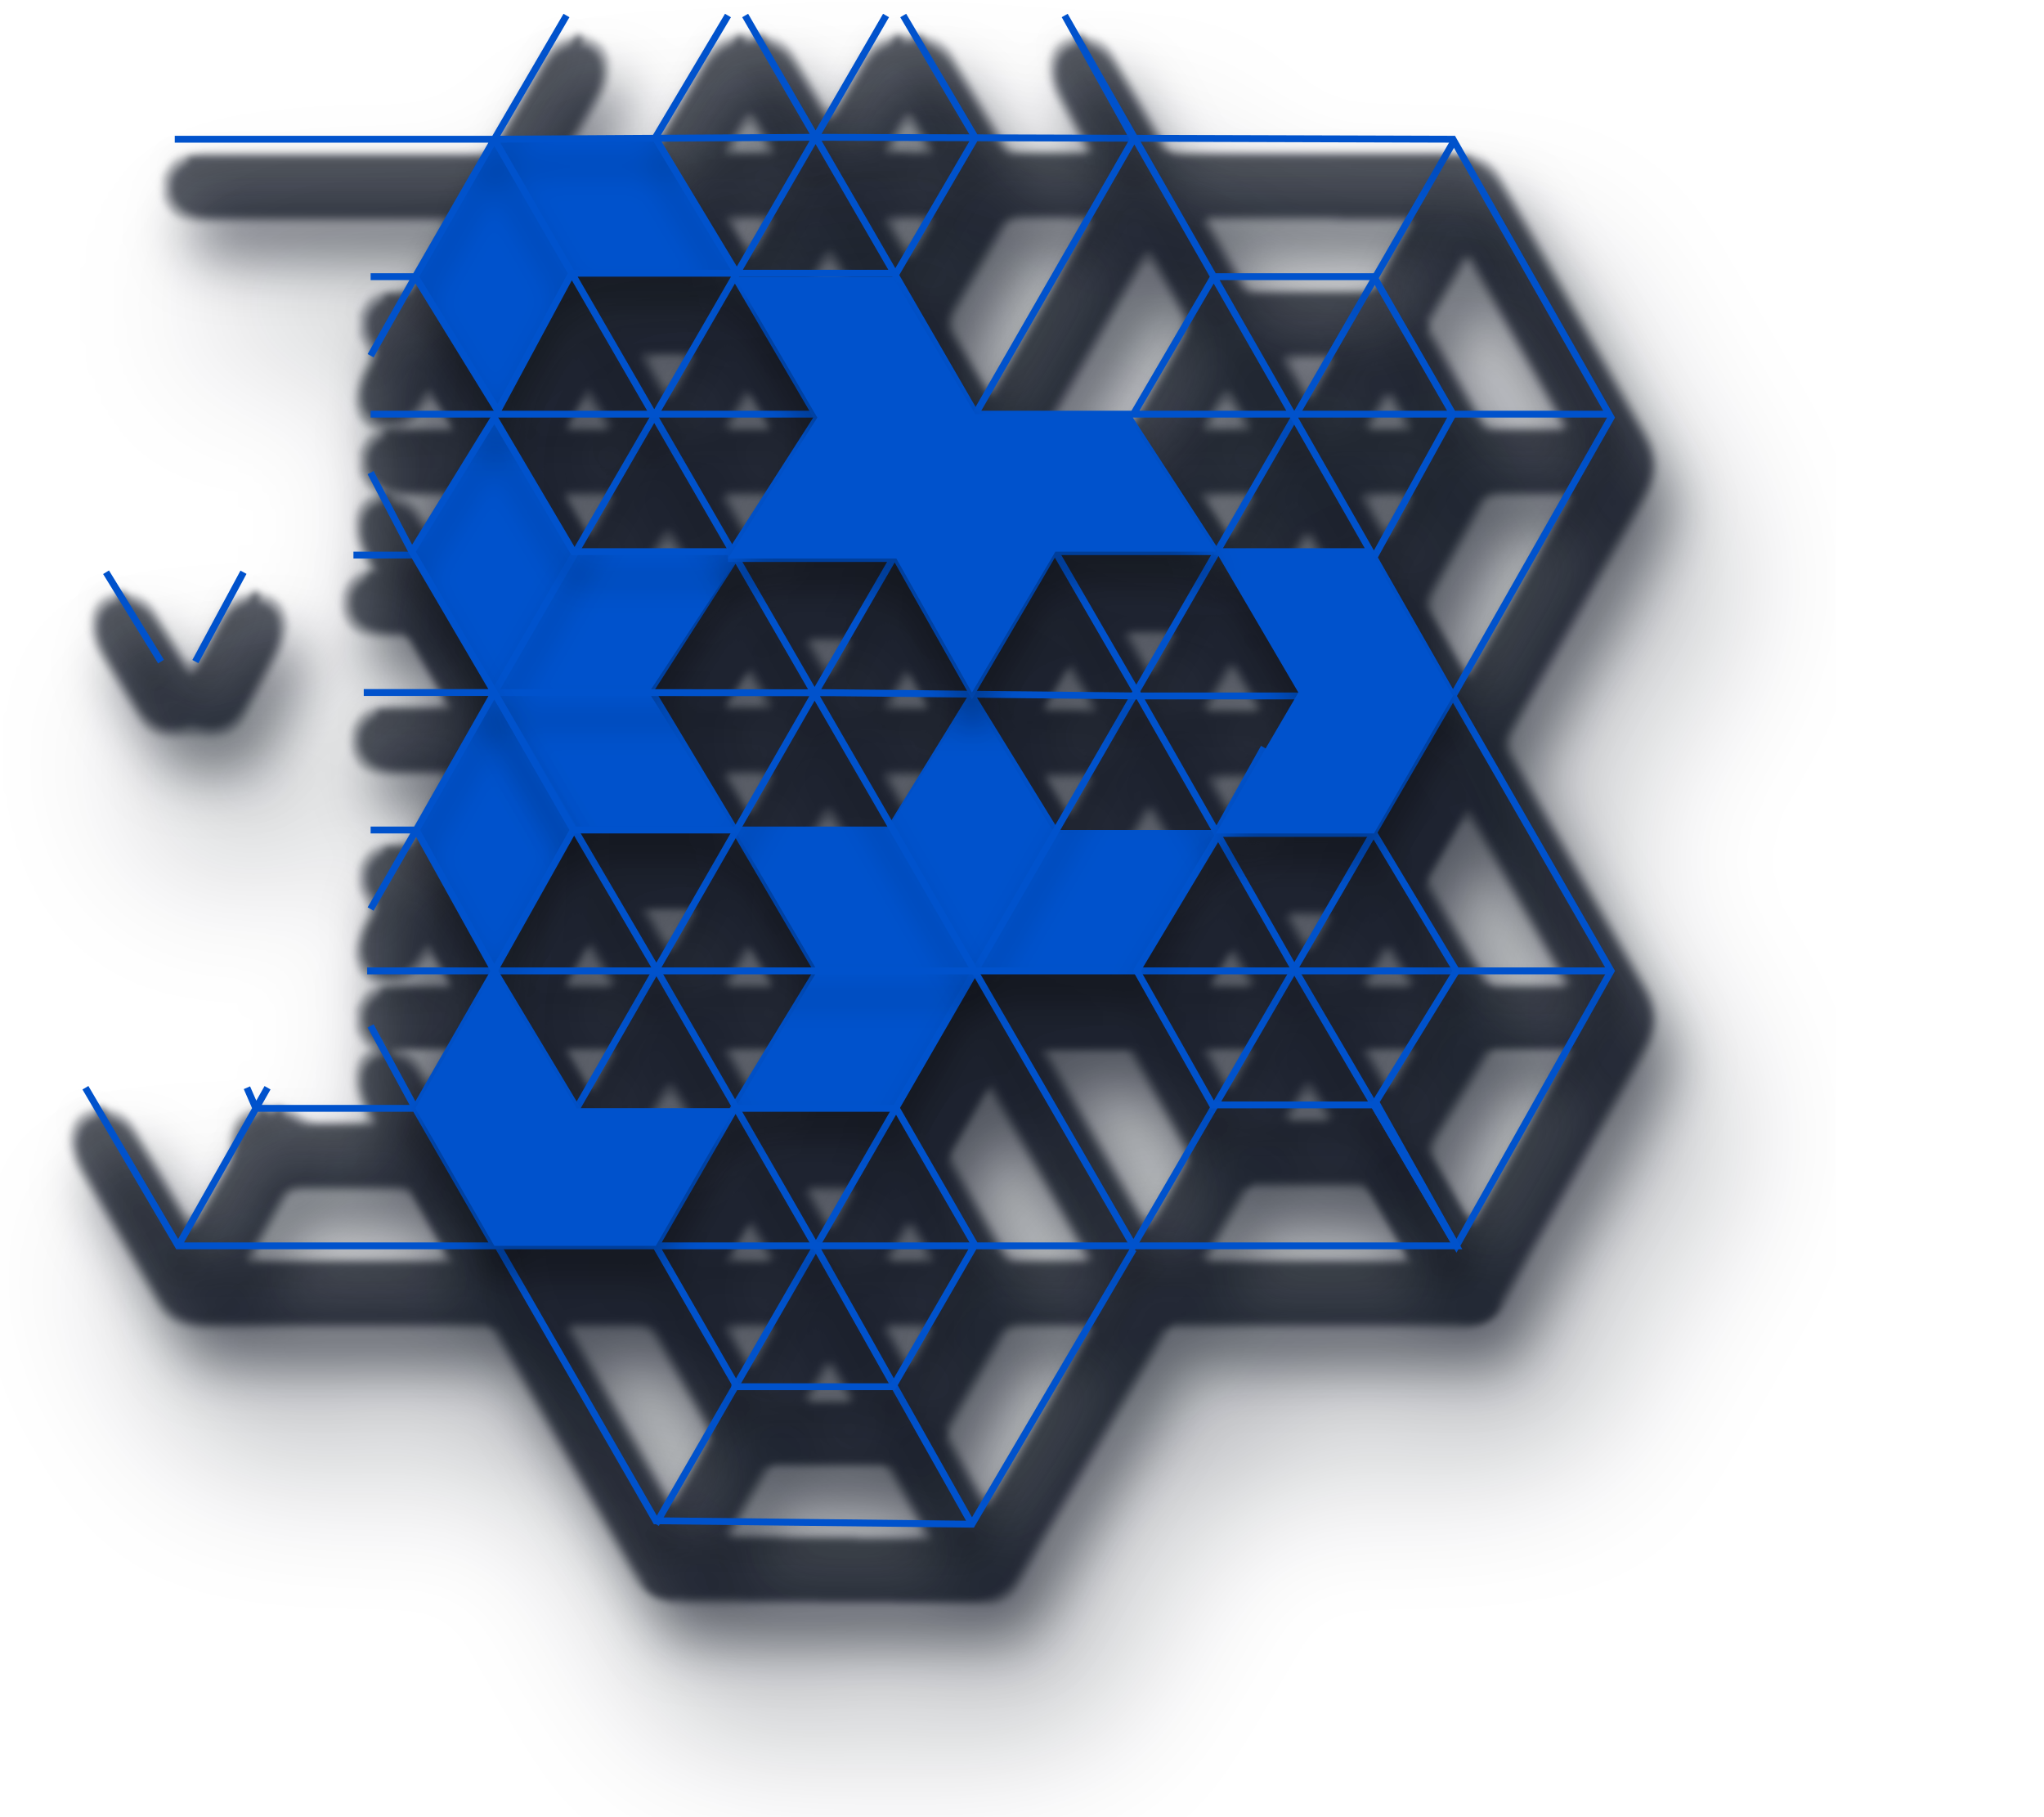
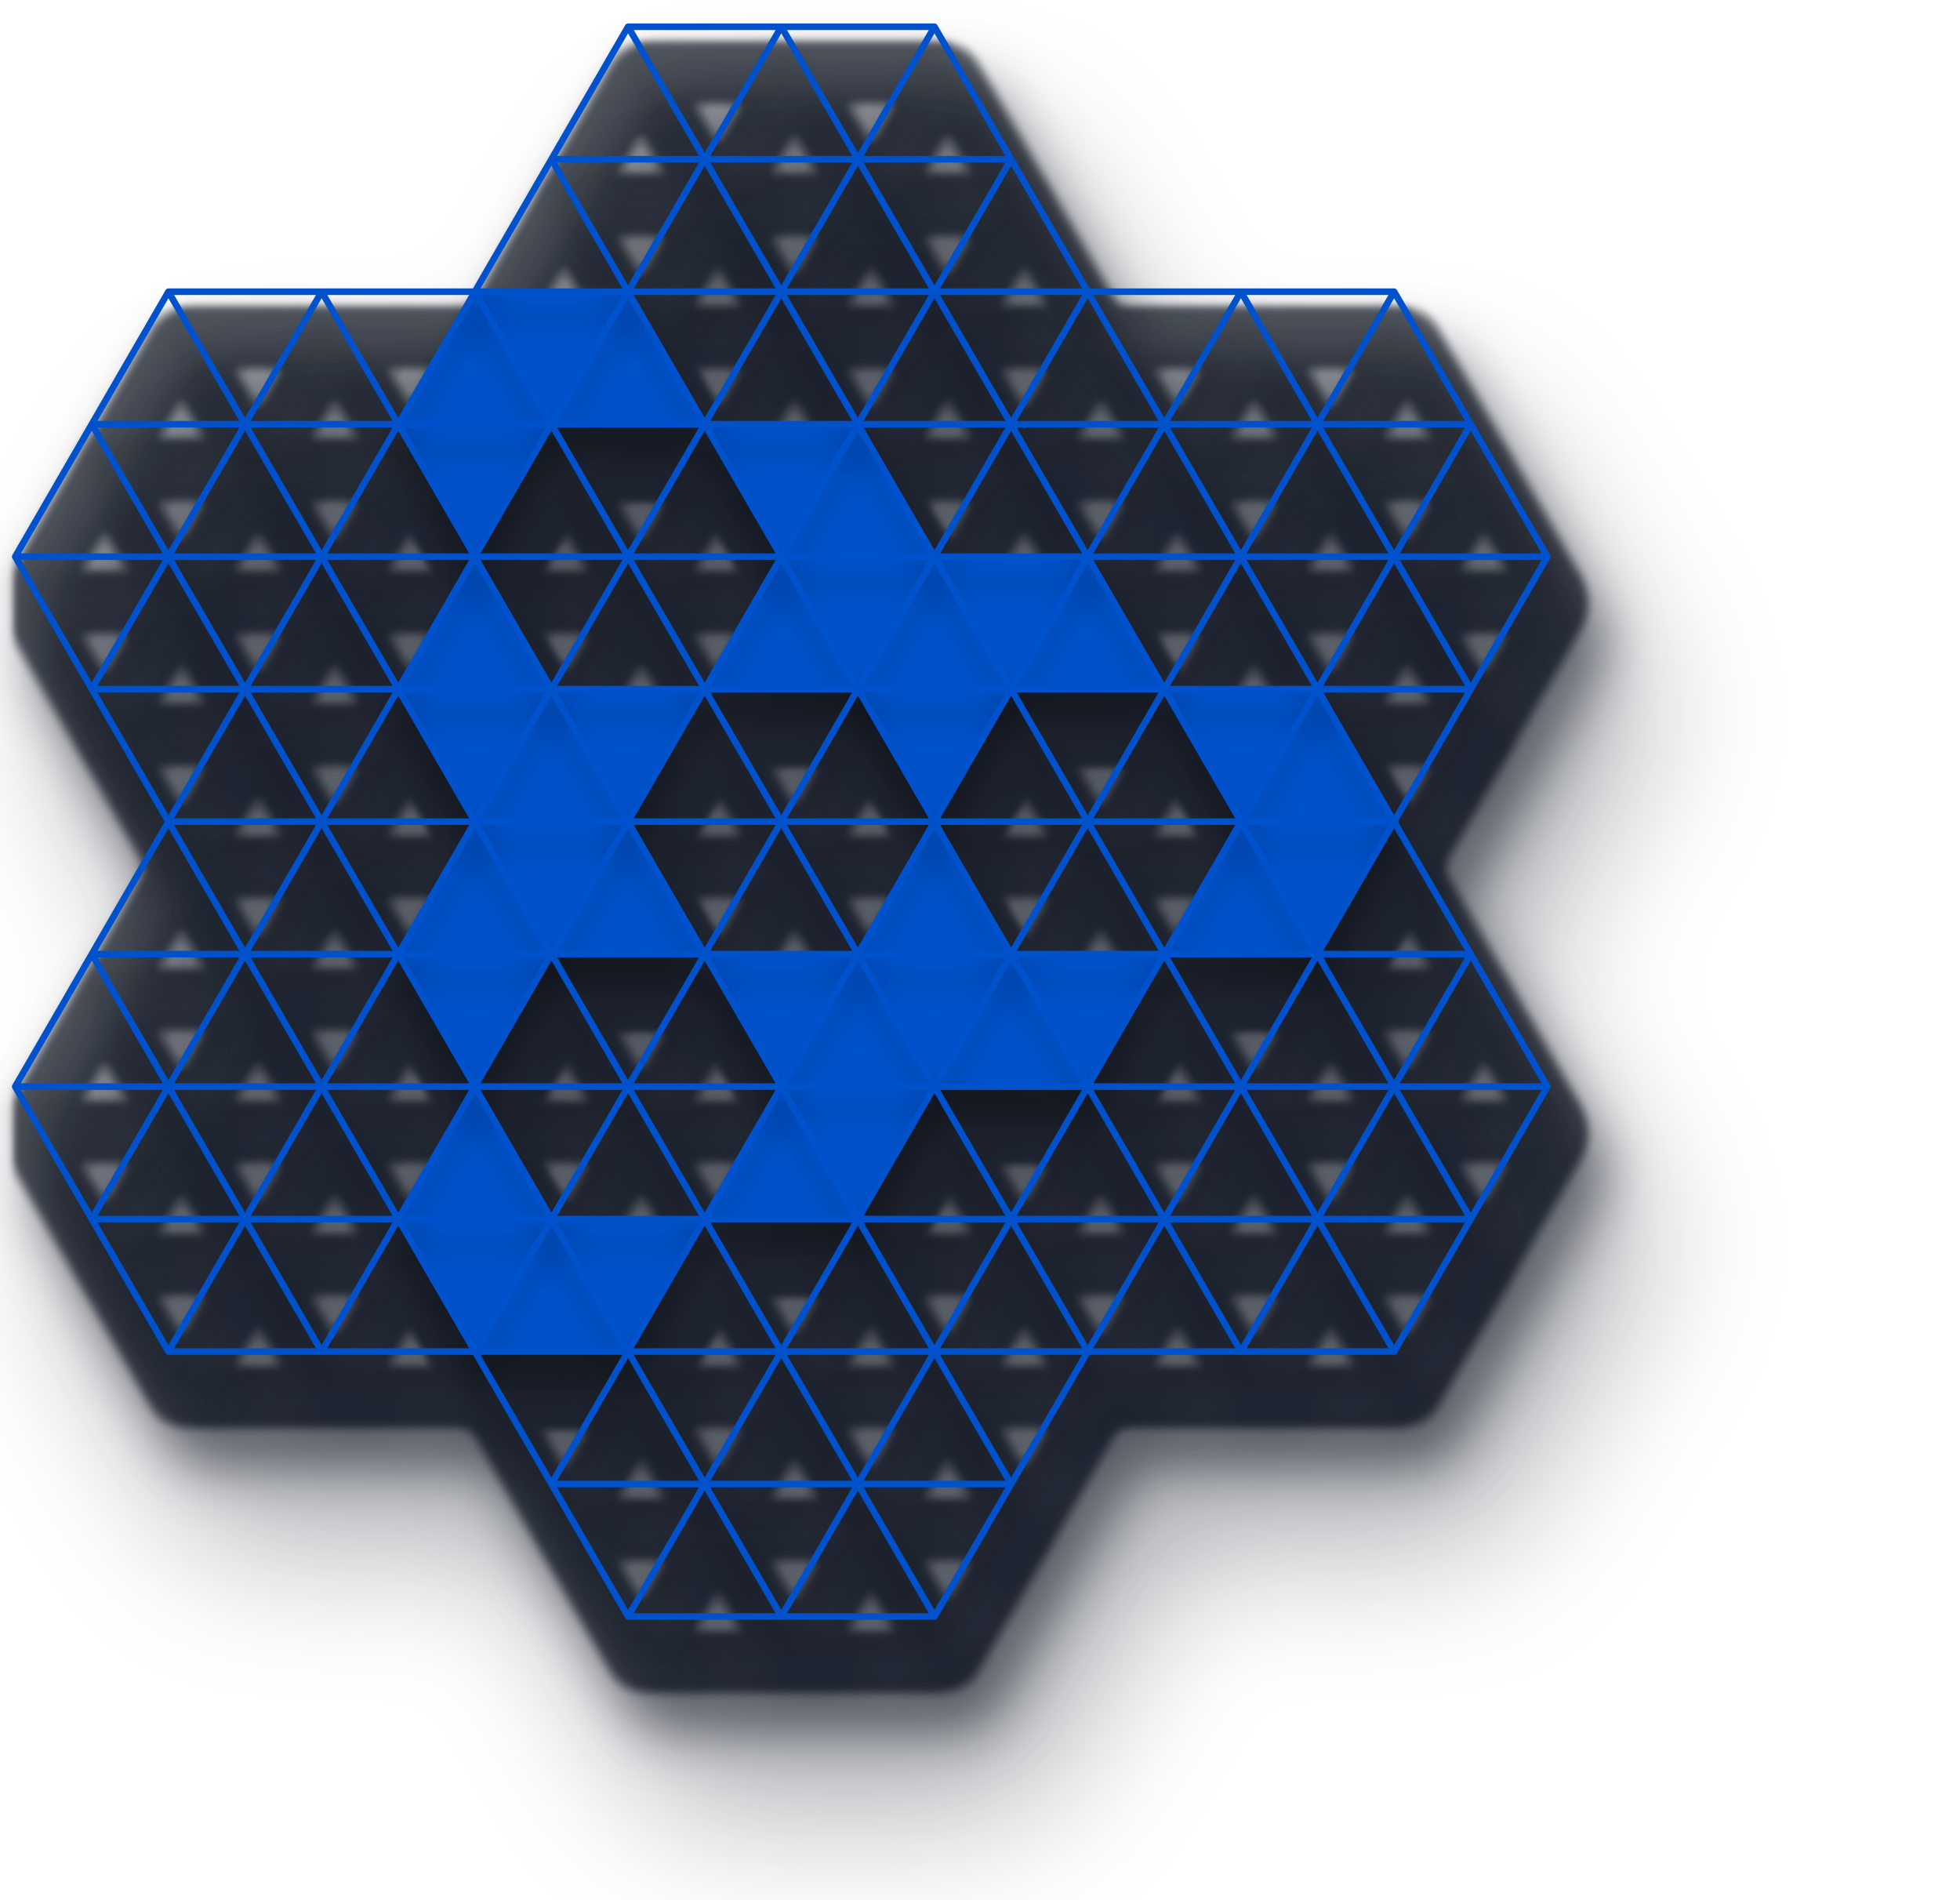
- <svg xmlns="http://www.w3.org/2000/svg" preserveAspectRatio="none" overflow="visible" style="display: block;" width="297.431" height="264.259" viewBox="0 0 297.431 264.259" fill="none">
-   <g id="Group 4" filter="url(#filter0_ddd_0_40)">
-     <g id="Vector 5" filter="url(#filter1_d_0_40)">
-       <path d="M94.431 100.756L106.931 81.256L106.431 80.756M94.931 100.756L106.931 120.756M106.931 120.756L118.931 141.256L106.431 161.756H83.931M106.931 120.756H129.431L141.431 101.256L153.431 120.756V121.256H176.931L183.931 108.756M15.431 83.256L23.431 96.256M28.431 96.256L35.431 83.256M59.931 80.756H51.931H51.431" stroke="#0052CC" />
+ <svg xmlns="http://www.w3.org/2000/svg" preserveAspectRatio="none" width="297.431" height="288.26" viewBox="0 -24 297.431 288.26" fill="none">
+   <g filter="url(#filter0_ddd_0_40)">
+     <g filter="url(#drop)">
+       <path d="M72.06 20.26L60.43 40.36L83.68 40.36ZM72.06 20.26L95.31 20.26L83.68 40.36ZM95.31 20.26L83.68 40.36L106.93 40.36ZM60.43 40.36L83.68 40.36L72.06 60.46ZM106.93 40.36L130.18 40.36L118.56 60.46ZM130.18 40.36L118.56 60.46L141.81 60.46ZM72.06 60.46L60.43 80.56L83.68 80.56ZM118.56 60.46L106.93 80.56L130.18 80.56ZM118.56 60.46L141.81 60.46L130.18 80.56ZM141.81 60.46L130.18 80.56L153.43 80.56ZM141.81 60.46L165.06 60.46L153.43 80.56ZM165.06 60.46L153.43 80.56L176.68 80.56ZM60.43 80.56L83.68 80.56L72.06 100.66ZM83.68 80.56L72.06 100.66L95.31 100.66ZM83.68 80.56L106.93 80.56L95.31 100.66ZM130.18 80.56L153.43 80.56L141.81 100.66ZM176.68 80.56L199.93 80.56L188.31 100.66ZM199.93 80.56L188.31 100.66L211.56 100.66ZM72.06 100.66L60.43 120.76L83.68 120.76ZM72.06 100.66L95.31 100.66L83.68 120.76ZM95.31 100.66L83.68 120.76L106.93 120.76ZM141.81 100.66L130.18 120.76L153.43 120.76ZM188.31 100.66L176.68 120.76L199.93 120.76ZM188.31 100.66L211.56 100.66L199.93 120.76ZM60.43 120.76L83.68 120.76L72.06 140.86ZM106.93 120.76L130.18 120.76L118.56 140.86ZM130.18 120.76L118.56 140.86L141.81 140.86ZM130.18 120.76L153.43 120.76L141.81 140.86ZM153.43 120.76L141.81 140.86L165.06 140.86ZM153.43 120.76L176.68 120.76L165.06 140.86ZM72.06 140.86L60.43 160.96L83.68 160.96ZM118.56 140.86L106.93 160.96L130.18 160.96ZM118.56 140.86L141.81 140.86L130.18 160.96ZM60.43 160.96L83.68 160.96L72.06 181.06ZM83.68 160.96L72.06 181.06L95.31 181.06ZM83.68 160.96L106.93 160.96L95.31 181.06Z" fill="#0052CC" stroke="#0052CC" stroke-width=".6" stroke-linejoin="round" />
    </g>
-     <g id="Vector 8" filter="url(#filter2_d_0_40)">
-       <path d="M95.431 20.256L106.931 39.756H83.431L72.431 59.756L71.931 59.256L60.431 40.256L71.931 20.256H95.431Z" fill="#0052CC" />
-     </g>
-     <g id="Vector 9" filter="url(#filter3_d_0_40)">
-       <path d="M83.431 80.256L71.931 60.756L59.931 80.256L71.931 100.756L60.431 120.756L71.931 141.256L83.431 120.756H106.931L94.431 100.756L106.931 81.756V80.256H83.431Z" fill="#0052CC" />
-     </g>
-     <g id="Vector 10" filter="url(#filter4_d_0_40)">
-       <path d="M130.431 161.256H106.931L118.931 141.256L106.931 120.756H128.431L129.431 120.256L141.431 101.256L153.431 121.256H177.431L165.431 141.256H141.931L130.431 161.256Z" fill="#0052CC" />
-     </g>
-     <g id="Rectangle 13">
- </g>
-     <g id="Rectangle 24">
- </g>
-     <g id="Vector 1" filter="url(#filter5_d_0_40)">
-       <path d="M95.431 221.756L211.431 20.756" stroke="#0052CC" />
-     </g>
-     <g id="Vector 2" filter="url(#filter6_d_0_40)">
-       <path d="M188.348 140.968L164.931 181.256L118.538 100.941M188.348 140.968L211.431 101.256M188.348 140.968L211.931 181.256L234.431 141.256L211.431 101.256M188.348 140.968L187.931 140.256L165.716 101.256M211.431 101.256L234.431 60.756L211.431 20.256L141.931 20.044M211.431 101.256H165.716M118.684 19.974L118.681 19.968M118.684 19.974L130.132 39.756M118.684 19.974L128.931 2.256L118.681 19.968M118.684 19.974L118.678 19.974M118.684 19.974L141.931 20.044M118.681 19.968L108.431 2.256M118.681 19.968L118.678 19.974M165.716 101.256L165.431 100.756L142.058 60.365M165.716 101.256L121.431 100.787M95.202 60.542L118.431 100.756L118.448 100.785M118.431 100.756L118.643 100.758M118.448 100.785L118.538 100.941M118.448 100.785L71.931 100.756M118.448 100.785L118.627 100.786M118.538 100.941L118.627 100.786M118.538 100.941L95.515 141.045M142.058 60.365L130.132 39.756M142.058 60.365L118.931 100.256L118.643 100.758M130.132 39.756H130.431L141.931 20.044M130.132 39.756H107.231M118.643 100.758L118.627 100.786M118.643 100.758L121.431 100.787M118.627 100.786L121.431 100.787M164.931 181.756L141.431 221.756L95.431 221.256L72.431 181.256L95.515 141.045M95.515 141.045L95.931 141.756L118.931 181.756L141.431 221.756M95.202 60.542L71.931 100.756L95.515 141.045M71.931 20.256H25.431M71.931 20.256L78.931 8.256L82.431 2.256M71.931 20.256L95.308 20.115M71.931 20.256L83.195 39.756M71.931 20.256L60.431 40.256M118.678 19.974L95.392 20.114M118.678 19.974L107.231 39.756M95.392 20.114L95.308 20.115M95.392 20.114L107.231 39.756M95.392 20.114L95.35 20.044M95.308 20.115L95.35 20.044M105.931 2.256L95.35 20.044M95.35 20.044L95.308 19.974M141.931 20.044L131.431 2.256M95.202 60.542L107.231 39.756M95.202 60.542L83.195 39.756M107.231 39.756H83.195M83.195 39.756L72.431 59.756L60.431 40.256M60.431 40.256H53.931M60.431 40.256L53.931 51.756" stroke="#0052CC" />
-     </g>
-     <g id="Vector 3" filter="url(#filter7_d_0_40)">
-       <path d="M53.931 60.256H141.931M141.931 60.256L164.931 20.256L154.931 2.256L176.618 40.256M141.931 60.256H163.931M188.032 60.256H186.431H164.931M188.032 60.256H211.431M188.032 60.256L176.618 40.256M188.032 60.256L199.446 80.256M233.931 60.256H211.431M211.431 60.256L199.931 40.256H176.618M211.431 60.256L199.931 81.105M176.618 40.256L164.931 60.256M164.931 60.256H163.931M163.931 60.256L176.931 80.256H199.446M199.446 80.256L199.931 81.105M199.931 81.105L211.431 101.256M234.431 141.256H53.431" stroke="#0052CC" />
-     </g>
-     <g id="Vector 4" filter="url(#filter8_d_0_40)">
-       <path d="M211.931 181.256L199.931 160.756M141.931 181.256H211.931L200.431 160.756H199.931M199.931 160.756L211.931 141.256L199.931 121.256H177.431L165.431 141.256L176.431 160.756H199.931ZM141.931 181.256H141.782M141.931 181.256L141.857 181.127M95.431 181.256H141.782M95.431 181.256L106.931 161.256H130.431L141.857 181.127M95.431 181.256L106.931 201.256V201.756H129.931L141.782 181.256M95.431 181.256H71.931M141.782 181.256L141.857 181.127M25.931 181.256L37.236 161.256M71.931 181.256H25.931L12.431 158.256M37.236 161.256L38.931 158.256M37.236 161.256H60.431M37.236 161.256L35.931 158.256M60.431 161.256L71.931 141.256M60.431 161.256L53.931 149.256M60.431 161.256L71.931 181.256M71.931 141.256L83.931 161.256L71.931 181.256M53.931 68.756L59.931 80.256L71.931 100.756L83.431 120.756L71.931 141.256M71.931 141.256L60.564 120.756M71.931 100.756H52.931M71.931 100.756L60.564 120.756M60.564 120.756H53.931M60.564 120.756L53.931 132.256M59.931 80.256L71.931 60.756L83.431 80.256H106.431M106.431 80.256L118.931 60.756L106.931 40.256M106.431 80.256V81.256H130.431L141.431 100.756L153.431 80.256H176.431" stroke="#0052CC" />
-     </g>
-     <g id="Vector 13" filter="url(#filter9_d_0_40)">
-       <path d="M199.931 121.256H176.931L188.931 100.756L176.931 80.256H199.431L211.431 101.256L199.931 121.256Z" fill="#0052CC" />
-     </g>
-     <g id="Vector 6" filter="url(#filter10_d_0_40)">
-       <path d="M106.931 120.756H83.431" stroke="#0052CC" />
-     </g>
-     <g id="Vector 7" filter="url(#filter11_d_0_40)">
-       <path d="M163.931 60.256H141.931L129.931 40.256H106.931L118.931 60.756L105.931 81.256H130.431L141.431 100.756L153.578 80.256H176.931L163.931 60.256Z" fill="#0052CC" />
-     </g>
-     <g id="Vector 12" filter="url(#filter12_d_0_40)">
-       <path d="M83.931 161.256L71.931 141.256L60.431 161.256L71.931 181.256H95.431L106.931 161.256H83.931Z" fill="#0052CC" />
+     <g filter="url(#drop)">
+       <path d="M2.31 60.46L25.56 20.26M2.31 60.46L95.31 221.26M2.31 60.46L234.81 60.46M2.31 140.86L95.31 -19.94M2.31 140.86L25.56 181.06M2.31 140.86L234.81 140.86M13.93 40.36L118.56 221.26M13.93 40.36L223.18 40.36M13.93 80.56L48.81 20.26M13.93 80.56L223.18 80.56M13.93 120.76L48.81 181.06M13.93 120.76L223.18 120.76M13.93 160.96L118.56 -19.94M13.93 160.96L223.18 160.96M25.56 20.26L141.81 221.26M25.56 20.26L211.56 20.26M25.56 100.66L211.56 100.66M25.56 181.06L141.81 -19.94M25.56 181.06L211.56 181.06M48.81 20.26L153.43 201.16M48.81 181.06L153.43 0.16M72.06 20.26L165.06 181.06M72.06 181.06L165.06 20.26M83.68 0.16L188.31 181.06M83.68 0.16L153.43 0.16M83.68 201.16L188.31 20.26M83.68 201.16L153.43 201.16M95.31 -19.94L211.56 181.06M95.31 -19.94L141.81 -19.94M95.31 221.26L211.56 20.26M95.31 221.26L141.81 221.26M118.56 -19.94L223.18 160.96M118.56 221.26L223.18 40.36M141.81 -19.94L234.81 140.86M141.81 221.26L234.81 60.46M188.31 20.26L223.18 80.56M188.31 181.06L223.18 120.76M211.56 20.26L234.81 60.46M211.56 181.06L234.81 140.86" stroke="#0052CC" stroke-linecap="round" />
    </g>
  </g>
  <defs>
-     <filter id="filter0_ddd_0_40" x="-2.38419e-07" y="8.9407e-08" width="267.006" height="264.259" filterUnits="userSpaceOnUse" color-interpolation-filters="sRGB">
+     <filter id="filter0_ddd_0_40" x="-20" y="-24" width="317.431" height="288.259" filterUnits="userSpaceOnUse" color-interpolation-filters="sRGB">
      <feFlood flood-opacity="0" result="BackgroundImageFix" />
      <feColorMatrix in="SourceAlpha" type="matrix" values="0 0 0 0 0 0 0 0 0 0 0 0 0 0 0 0 0 0 127 0" result="hardAlpha" />
      <feOffset dx="2" dy="3" />
      <feGaussianBlur stdDeviation="0.5" />
      <feColorMatrix type="matrix" values="0 0 0 0 0 0 0 0 0 0.025 0 0 0 0 0.08 0 0 0 0.65 0" />
      <feBlend mode="normal" in2="BackgroundImageFix" result="effect1_dropShadow_0_40" />
      <feColorMatrix in="SourceAlpha" type="matrix" values="0 0 0 0 0 0 0 0 0 0 0 0 0 0 0 0 0 0 127 0" result="hardAlpha" />
      <feOffset dx="5" dy="9" />
      <feGaussianBlur stdDeviation="4" />
      <feColorMatrix type="matrix" values="0 0 0 0 0 0 0 0 0 0.025 0 0 0 0 0.08 0 0 0 0.5 0" />
      <feBlend mode="normal" in2="effect1_dropShadow_0_40" result="effect2_dropShadow_0_40" />
      <feColorMatrix in="SourceAlpha" type="matrix" values="0 0 0 0 0 0 0 0 0 0 0 0 0 0 0 0 0 0 127 0" result="hardAlpha" />
      <feOffset dx="10" dy="20" />
      <feGaussianBlur stdDeviation="11" />
      <feColorMatrix type="matrix" values="0 0 0 0 0 0 0 0 0 0.025 0 0 0 0 0.08 0 0 0 0.36 0" />
      <feBlend mode="normal" in2="effect2_dropShadow_0_40" result="effect3_dropShadow_0_40" />
      <feBlend mode="normal" in="SourceGraphic" in2="effect3_dropShadow_0_40" result="shape" />
    </filter>
-     <filter id="filter1_d_0_40" x="11.005" y="80.256" width="177.362" height="90" filterUnits="userSpaceOnUse" color-interpolation-filters="sRGB">
+     <filter id="drop" x="-20" y="-24" width="317.431" height="288.259" filterUnits="userSpaceOnUse" color-interpolation-filters="sRGB">
      <feFlood flood-opacity="0" result="BackgroundImageFix" />
      <feColorMatrix in="SourceAlpha" type="matrix" values="0 0 0 0 0 0 0 0 0 0 0 0 0 0 0 0 0 0 127 0" result="hardAlpha" />
      <feOffset dy="4" />
      <feGaussianBlur stdDeviation="2" />
      <feColorMatrix type="matrix" values="0 0 0 0 0 0 0 0 0 0 0 0 0 0 0 0 0 0 0.25 0" />
-       <feBlend mode="normal" in2="BackgroundImageFix" result="effect1_dropShadow_0_40" />
-       <feBlend mode="normal" in="SourceGraphic" in2="effect1_dropShadow_0_40" result="shape" />
-     </filter>
-     <filter id="filter2_d_0_40" x="56.431" y="20.256" width="54.5" height="47.5" filterUnits="userSpaceOnUse" color-interpolation-filters="sRGB">
-       <feFlood flood-opacity="0" result="BackgroundImageFix" />
-       <feColorMatrix in="SourceAlpha" type="matrix" values="0 0 0 0 0 0 0 0 0 0 0 0 0 0 0 0 0 0 127 0" result="hardAlpha" />
-       <feOffset dy="4" />
-       <feGaussianBlur stdDeviation="2" />
-       <feColorMatrix type="matrix" values="0 0 0 0 0 0 0 0 0 0 0 0 0 0 0 0 0 0 0.25 0" />
-       <feBlend mode="normal" in2="BackgroundImageFix" result="effect1_dropShadow_0_40" />
-       <feBlend mode="normal" in="SourceGraphic" in2="effect1_dropShadow_0_40" result="shape" />
-     </filter>
-     <filter id="filter3_d_0_40" x="55.931" y="60.756" width="55" height="88.5" filterUnits="userSpaceOnUse" color-interpolation-filters="sRGB">
-       <feFlood flood-opacity="0" result="BackgroundImageFix" />
-       <feColorMatrix in="SourceAlpha" type="matrix" values="0 0 0 0 0 0 0 0 0 0 0 0 0 0 0 0 0 0 127 0" result="hardAlpha" />
-       <feOffset dy="4" />
-       <feGaussianBlur stdDeviation="2" />
-       <feColorMatrix type="matrix" values="0 0 0 0 0 0 0 0 0 0 0 0 0 0 0 0 0 0 0.25 0" />
-       <feBlend mode="normal" in2="BackgroundImageFix" result="effect1_dropShadow_0_40" />
-       <feBlend mode="normal" in="SourceGraphic" in2="effect1_dropShadow_0_40" result="shape" />
-     </filter>
-     <filter id="filter4_d_0_40" x="102.931" y="101.256" width="78.5" height="68" filterUnits="userSpaceOnUse" color-interpolation-filters="sRGB">
-       <feFlood flood-opacity="0" result="BackgroundImageFix" />
-       <feColorMatrix in="SourceAlpha" type="matrix" values="0 0 0 0 0 0 0 0 0 0 0 0 0 0 0 0 0 0 127 0" result="hardAlpha" />
-       <feOffset dy="4" />
-       <feGaussianBlur stdDeviation="2" />
-       <feColorMatrix type="matrix" values="0 0 0 0 0 0 0 0 0 0 0 0 0 0 0 0 0 0 0.25 0" />
-       <feBlend mode="normal" in2="BackgroundImageFix" result="effect1_dropShadow_0_40" />
-       <feBlend mode="normal" in="SourceGraphic" in2="effect1_dropShadow_0_40" result="shape" />
-     </filter>
-     <filter id="filter5_d_0_40" x="90.998" y="20.506" width="124.866" height="209.5" filterUnits="userSpaceOnUse" color-interpolation-filters="sRGB">
-       <feFlood flood-opacity="0" result="BackgroundImageFix" />
-       <feColorMatrix in="SourceAlpha" type="matrix" values="0 0 0 0 0 0 0 0 0 0 0 0 0 0 0 0 0 0 127 0" result="hardAlpha" />
-       <feOffset dy="4" />
-       <feGaussianBlur stdDeviation="2" />
-       <feColorMatrix type="matrix" values="0 0 0 0 0 0 0 0 0 0 0 0 0 0 0 0 0 0 0.25 0" />
-       <feBlend mode="normal" in2="BackgroundImageFix" result="effect1_dropShadow_0_40" />
-       <feBlend mode="normal" in="SourceGraphic" in2="effect1_dropShadow_0_40" result="shape" />
-     </filter>
-     <filter id="filter6_d_0_40" x="21.431" y="2" width="217.575" height="228.259" filterUnits="userSpaceOnUse" color-interpolation-filters="sRGB">
-       <feFlood flood-opacity="0" result="BackgroundImageFix" />
-       <feColorMatrix in="SourceAlpha" type="matrix" values="0 0 0 0 0 0 0 0 0 0 0 0 0 0 0 0 0 0 127 0" result="hardAlpha" />
-       <feOffset dy="4" />
-       <feGaussianBlur stdDeviation="2" />
-       <feColorMatrix type="matrix" values="0 0 0 0 0 0 0 0 0 0 0 0 0 0 0 0 0 0 0.25 0" />
-       <feBlend mode="normal" in2="BackgroundImageFix" result="effect1_dropShadow_0_40" />
-       <feBlend mode="normal" in="SourceGraphic" in2="effect1_dropShadow_0_40" result="shape" />
-     </filter>
-     <filter id="filter7_d_0_40" x="49.431" y="2.008" width="189" height="147.748" filterUnits="userSpaceOnUse" color-interpolation-filters="sRGB">
-       <feFlood flood-opacity="0" result="BackgroundImageFix" />
-       <feColorMatrix in="SourceAlpha" type="matrix" values="0 0 0 0 0 0 0 0 0 0 0 0 0 0 0 0 0 0 127 0" result="hardAlpha" />
-       <feOffset dy="4" />
-       <feGaussianBlur stdDeviation="2" />
-       <feColorMatrix type="matrix" values="0 0 0 0 0 0 0 0 0 0 0 0 0 0 0 0 0 0 0.25 0" />
-       <feBlend mode="normal" in2="BackgroundImageFix" result="effect1_dropShadow_0_40" />
-       <feBlend mode="normal" in="SourceGraphic" in2="effect1_dropShadow_0_40" result="shape" />
-     </filter>
-     <filter id="filter8_d_0_40" x="8" y="40.003" width="208.785" height="170.253" filterUnits="userSpaceOnUse" color-interpolation-filters="sRGB">
-       <feFlood flood-opacity="0" result="BackgroundImageFix" />
-       <feColorMatrix in="SourceAlpha" type="matrix" values="0 0 0 0 0 0 0 0 0 0 0 0 0 0 0 0 0 0 127 0" result="hardAlpha" />
-       <feOffset dy="4" />
-       <feGaussianBlur stdDeviation="2" />
-       <feColorMatrix type="matrix" values="0 0 0 0 0 0 0 0 0 0 0 0 0 0 0 0 0 0 0.25 0" />
-       <feBlend mode="normal" in2="BackgroundImageFix" result="effect1_dropShadow_0_40" />
-       <feBlend mode="normal" in="SourceGraphic" in2="effect1_dropShadow_0_40" result="shape" />
-     </filter>
-     <filter id="filter9_d_0_40" x="172.931" y="80.256" width="42.5" height="49" filterUnits="userSpaceOnUse" color-interpolation-filters="sRGB">
-       <feFlood flood-opacity="0" result="BackgroundImageFix" />
-       <feColorMatrix in="SourceAlpha" type="matrix" values="0 0 0 0 0 0 0 0 0 0 0 0 0 0 0 0 0 0 127 0" result="hardAlpha" />
-       <feOffset dy="4" />
-       <feGaussianBlur stdDeviation="2" />
-       <feColorMatrix type="matrix" values="0 0 0 0 0 0 0 0 0 0 0 0 0 0 0 0 0 0 0.25 0" />
-       <feBlend mode="normal" in2="BackgroundImageFix" result="effect1_dropShadow_0_40" />
-       <feBlend mode="normal" in="SourceGraphic" in2="effect1_dropShadow_0_40" result="shape" />
-     </filter>
-     <filter id="filter10_d_0_40" x="79.431" y="120.256" width="31.5" height="9" filterUnits="userSpaceOnUse" color-interpolation-filters="sRGB">
-       <feFlood flood-opacity="0" result="BackgroundImageFix" />
-       <feColorMatrix in="SourceAlpha" type="matrix" values="0 0 0 0 0 0 0 0 0 0 0 0 0 0 0 0 0 0 127 0" result="hardAlpha" />
-       <feOffset dy="4" />
-       <feGaussianBlur stdDeviation="2" />
-       <feColorMatrix type="matrix" values="0 0 0 0 0 0 0 0 0 0 0 0 0 0 0 0 0 0 0.25 0" />
-       <feBlend mode="normal" in2="BackgroundImageFix" result="effect1_dropShadow_0_40" />
-       <feBlend mode="normal" in="SourceGraphic" in2="effect1_dropShadow_0_40" result="shape" />
-     </filter>
-     <filter id="filter11_d_0_40" x="101.931" y="40.256" width="79" height="68.5" filterUnits="userSpaceOnUse" color-interpolation-filters="sRGB">
-       <feFlood flood-opacity="0" result="BackgroundImageFix" />
-       <feColorMatrix in="SourceAlpha" type="matrix" values="0 0 0 0 0 0 0 0 0 0 0 0 0 0 0 0 0 0 127 0" result="hardAlpha" />
-       <feOffset dy="4" />
-       <feGaussianBlur stdDeviation="2" />
-       <feColorMatrix type="matrix" values="0 0 0 0 0 0 0 0 0 0 0 0 0 0 0 0 0 0 0.25 0" />
-       <feBlend mode="normal" in2="BackgroundImageFix" result="effect1_dropShadow_0_40" />
-       <feBlend mode="normal" in="SourceGraphic" in2="effect1_dropShadow_0_40" result="shape" />
-     </filter>
-     <filter id="filter12_d_0_40" x="56.431" y="141.256" width="54.5" height="48" filterUnits="userSpaceOnUse" color-interpolation-filters="sRGB">
-       <feFlood flood-opacity="0" result="BackgroundImageFix" />
-       <feColorMatrix in="SourceAlpha" type="matrix" values="0 0 0 0 0 0 0 0 0 0 0 0 0 0 0 0 0 0 127 0" result="hardAlpha" />
-       <feOffset dy="4" />
-       <feGaussianBlur stdDeviation="2" />
-       <feColorMatrix type="matrix" values="0 0 0 0 0 0 0 0 0 0 0 0 0 0 0 0 0 0 0.25 0" />
-       <feBlend mode="normal" in2="BackgroundImageFix" result="effect1_dropShadow_0_40" />
-       <feBlend mode="normal" in="SourceGraphic" in2="effect1_dropShadow_0_40" result="shape" />
+       <feBlend mode="normal" in2="BackgroundImageFix" result="effect1_dropShadow" />
+       <feBlend mode="normal" in="SourceGraphic" in2="effect1_dropShadow" result="shape" />
    </filter>
  </defs>
</svg>
